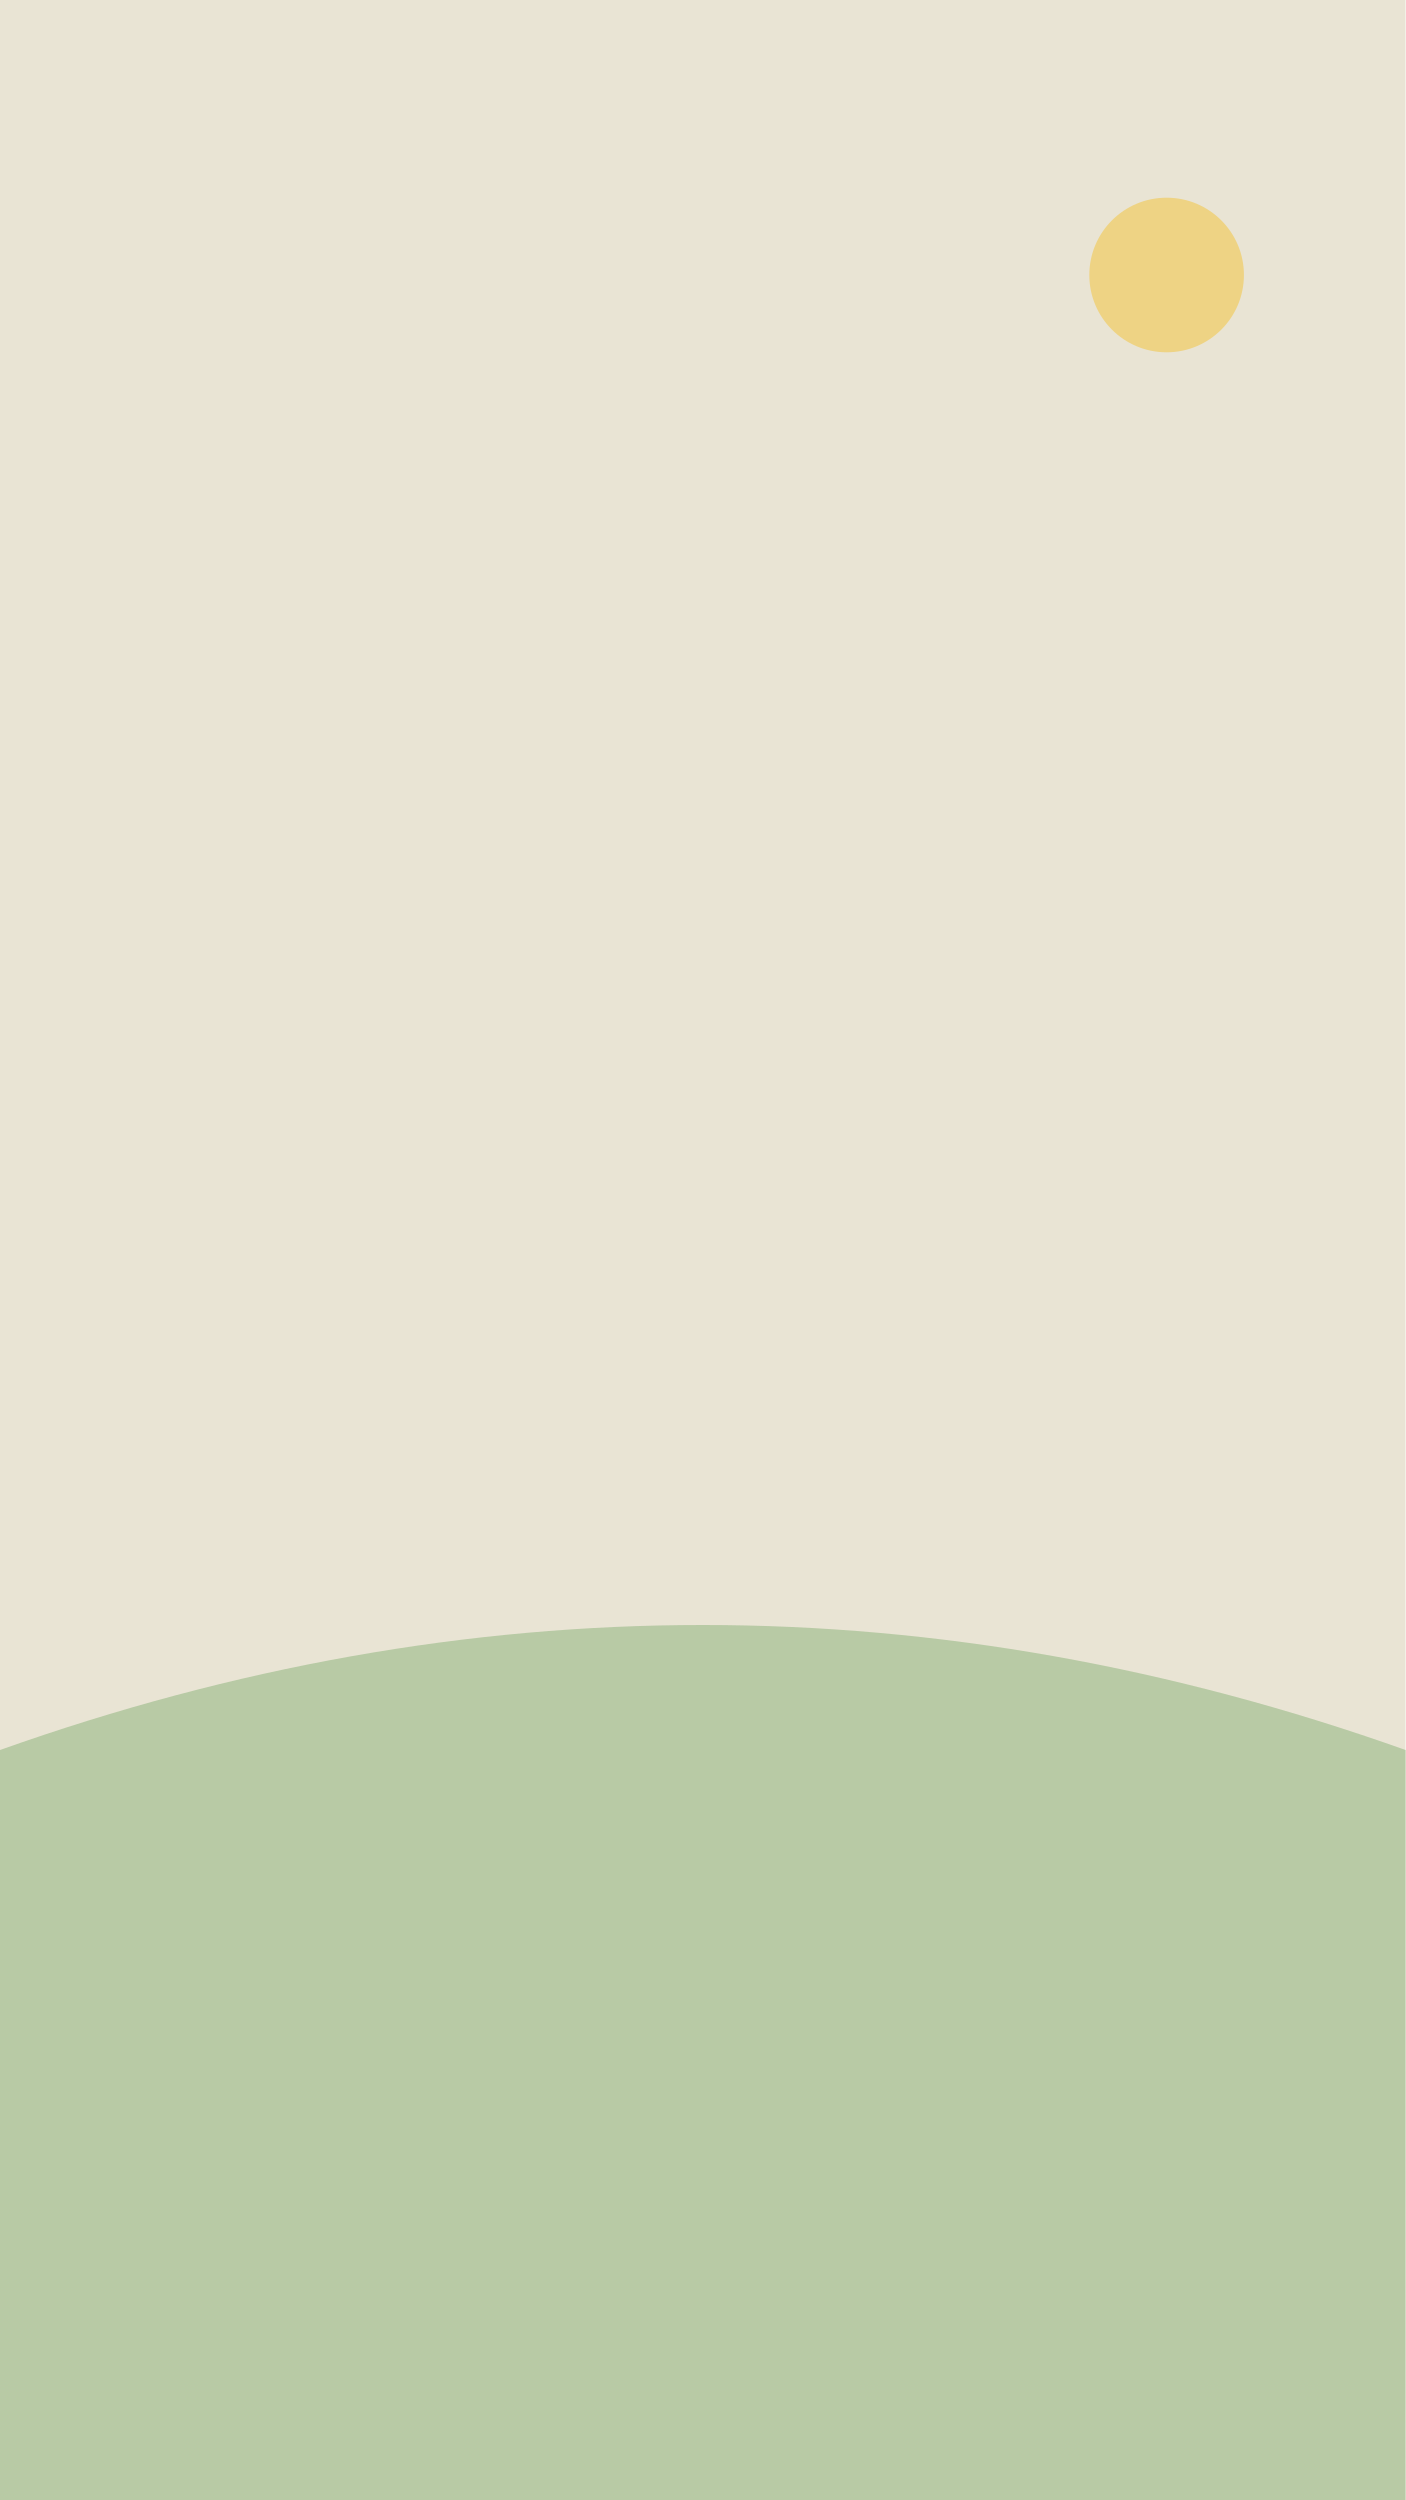
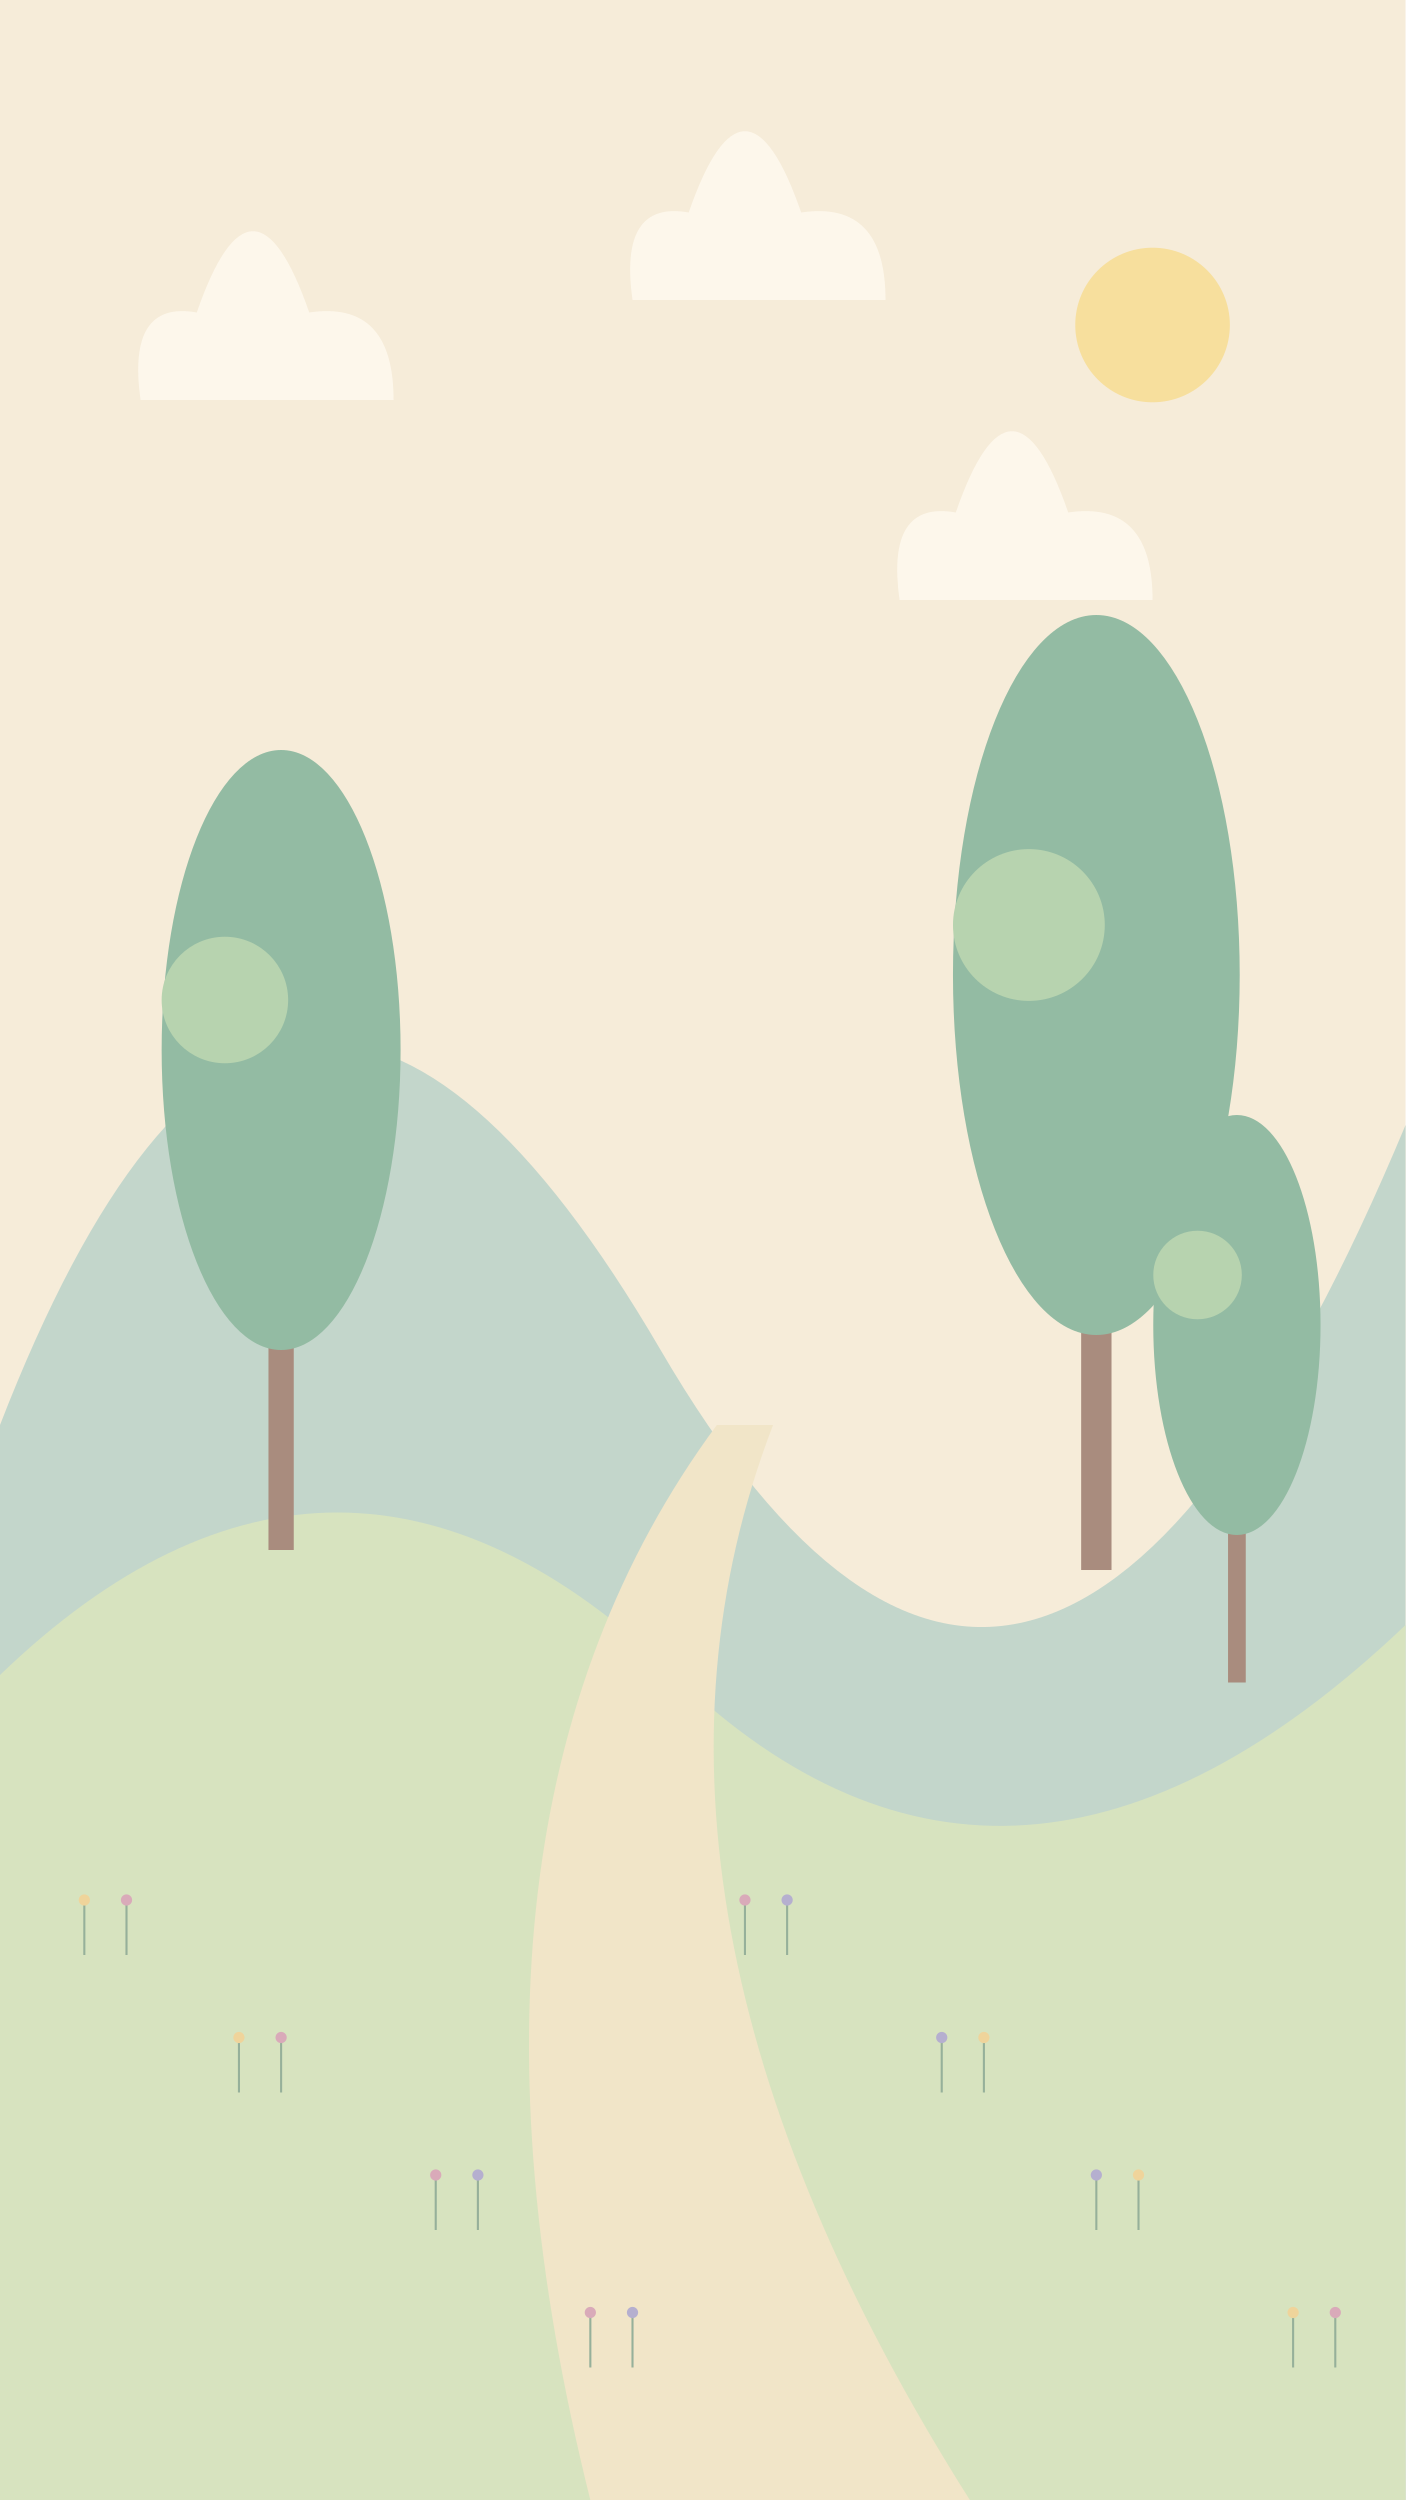
- <svg xmlns="http://www.w3.org/2000/svg" width="768" height="1366">
-   <rect width="100%" height="100%" fill="#e9e4d4" />
-   <path d="M0 956.2 Q384 819.6 768 956.2 V1366 H0Z" fill="#b8caa5" />
-   <circle cx="637.44" cy="150.26" r="42.24" fill="#eed384" />
+ <svg xmlns="http://www.w3.org/2000/svg" width="768" height="1366" viewBox="0 0 768 1366">
+   <rect width="768" height="1366" fill="#f6ecd9" />
+   <circle cx="629.76" cy="177.58" r="42.24" fill="#f7df9d" />
+   <path d="M76.8 218.56 Q69.12 163.92 107.52 170.75 Q138.24 81.96 168.96 170.75 Q215.04 163.92 215.04 218.56 Z" fill="#fffaf0" opacity=".8" />
+   <path d="M345.6 163.92 Q337.92 109.28 376.32 116.11 Q407.04 27.32 437.76 116.11 Q483.84 109.28 483.84 163.92 Z" fill="#fffaf0" opacity=".8" />
+   <path d="M491.52 327.84 Q483.84 273.2 522.24 280.03 Q552.96 191.24 583.68 280.03 Q629.76 273.2 629.76 327.84 Z" fill="#fffaf0" opacity=".8" />
+   <path d="M0 778.62 Q153.6 382.48 360.96 737.64 T768 614.7 V1366 H0Z" fill="#c3d6cb" />
+   <path d="M0 915.22 Q184.32 737.64 368.64 915.22 T768 887.9 V1366 H0Z" fill="#d7e3bf" />
+   <path d="M322.56 1366 Q230.4 997.18 391.68 778.62 L422.4 778.62 Q322.56 1038.16 529.92 1366" fill="#f1e5c8" />
+   <path d="M153.6 587.38 v259.54" stroke="#a98c7e" stroke-width="13.82" />
+   <ellipse cx="153.6" cy="573.72" rx="65.28" ry="163.92" fill="#93bba3" />
+   <circle cx="122.88" cy="546.4" r="34.56" fill="#b7d3af" />
+   <path d="M599.04 546.4 v311.45" stroke="#a98c7e" stroke-width="16.59" />
+   <ellipse cx="599.04" cy="532.74" rx="78.34" ry="196.7" fill="#93bba3" />
+   <circle cx="562.18" cy="505.42" r="41.47" fill="#b7d3af" />
+   <path d="M675.84 737.64 v181.68" stroke="#a98c7e" stroke-width="9.68" />
+   <ellipse cx="675.84" cy="723.98" rx="45.7" ry="114.74" fill="#93bba3" />
+   <circle cx="654.34" cy="696.66" r="24.19" fill="#b7d3af" />
+   <path d="M407.04 1038.16 v30.05" stroke="#96b09a" stroke-width="1.15" />
+   <circle cx="407.04" cy="1038.16" r="3.07" fill="#d9aab9" />
+   <path d="M130.56 1113.29 v30.05" stroke="#96b09a" stroke-width="1.15" />
+   <circle cx="130.56" cy="1113.29" r="3.07" fill="#efd49b" />
+   <path d="M599.04 1188.42 v30.05" stroke="#96b09a" stroke-width="1.15" />
+   <circle cx="599.04" cy="1188.42" r="3.07" fill="#b5afcf" />
+   <path d="M322.56 1263.55 v30.05" stroke="#96b09a" stroke-width="1.15" />
+   <circle cx="322.56" cy="1263.55" r="3.07" fill="#d9aab9" />
+   <path d="M46.08 1038.16 v30.05" stroke="#96b09a" stroke-width="1.15" />
+   <circle cx="46.08" cy="1038.16" r="3.07" fill="#efd49b" />
+   <path d="M514.56 1113.29 v30.05" stroke="#96b09a" stroke-width="1.15" />
+   <circle cx="514.56" cy="1113.29" r="3.07" fill="#b5afcf" />
+   <path d="M238.08 1188.42 v30.05" stroke="#96b09a" stroke-width="1.15" />
+   <circle cx="238.08" cy="1188.42" r="3.07" fill="#d9aab9" />
+   <path d="M706.56 1263.55 v30.05" stroke="#96b09a" stroke-width="1.15" />
+   <circle cx="706.56" cy="1263.55" r="3.07" fill="#efd49b" />
+   <path d="M430.08 1038.16 v30.05" stroke="#96b09a" stroke-width="1.15" />
+   <circle cx="430.08" cy="1038.16" r="3.07" fill="#b5afcf" />
+   <path d="M153.6 1113.29 v30.05" stroke="#96b09a" stroke-width="1.15" />
+   <circle cx="153.6" cy="1113.29" r="3.07" fill="#d9aab9" />
+   <path d="M622.08 1188.42 v30.05" stroke="#96b09a" stroke-width="1.15" />
+   <circle cx="622.08" cy="1188.42" r="3.07" fill="#efd49b" />
+   <path d="M345.6 1263.55 v30.05" stroke="#96b09a" stroke-width="1.15" />
+   <circle cx="345.6" cy="1263.55" r="3.07" fill="#b5afcf" />
+   <path d="M69.12 1038.16 v30.05" stroke="#96b09a" stroke-width="1.15" />
+   <circle cx="69.12" cy="1038.16" r="3.07" fill="#d9aab9" />
+   <path d="M537.6 1113.29 v30.05" stroke="#96b09a" stroke-width="1.15" />
+   <circle cx="537.6" cy="1113.29" r="3.07" fill="#efd49b" />
+   <path d="M261.12 1188.42 v30.05" stroke="#96b09a" stroke-width="1.15" />
+   <circle cx="261.12" cy="1188.42" r="3.07" fill="#b5afcf" />
+   <path d="M729.6 1263.55 v30.05" stroke="#96b09a" stroke-width="1.15" />
+   <circle cx="729.6" cy="1263.55" r="3.07" fill="#d9aab9" />
</svg>
